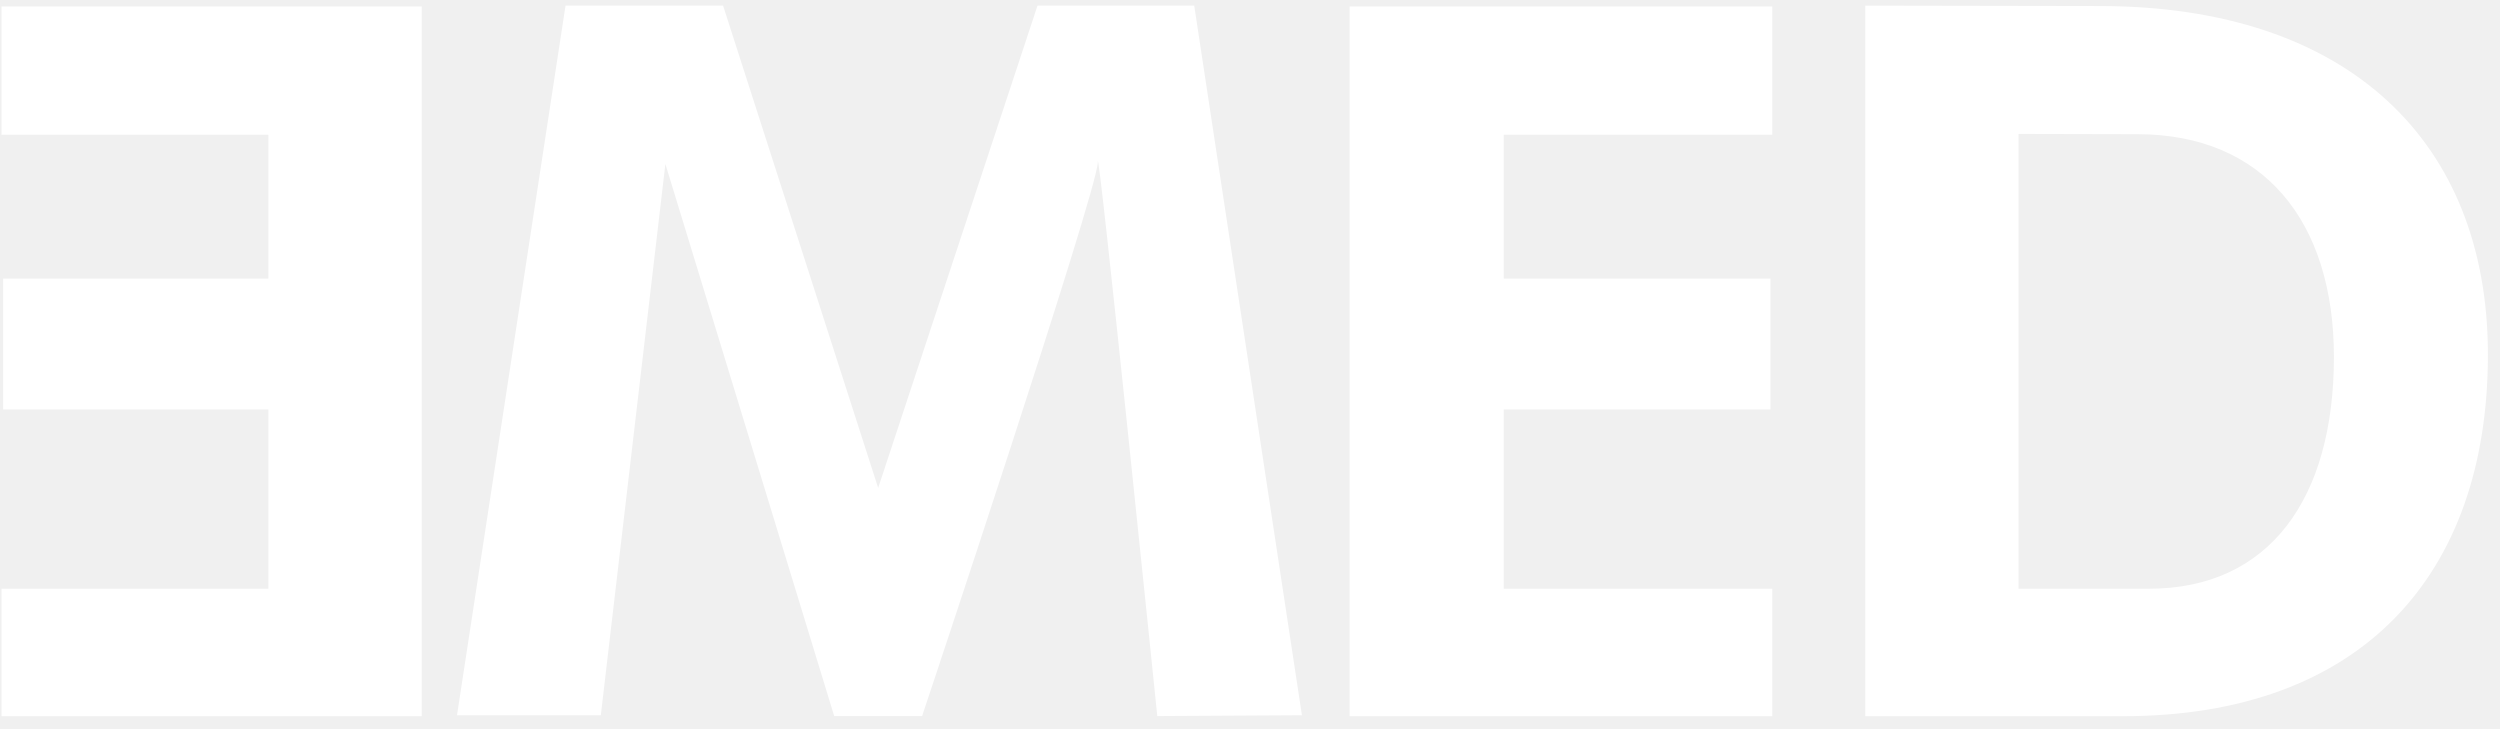
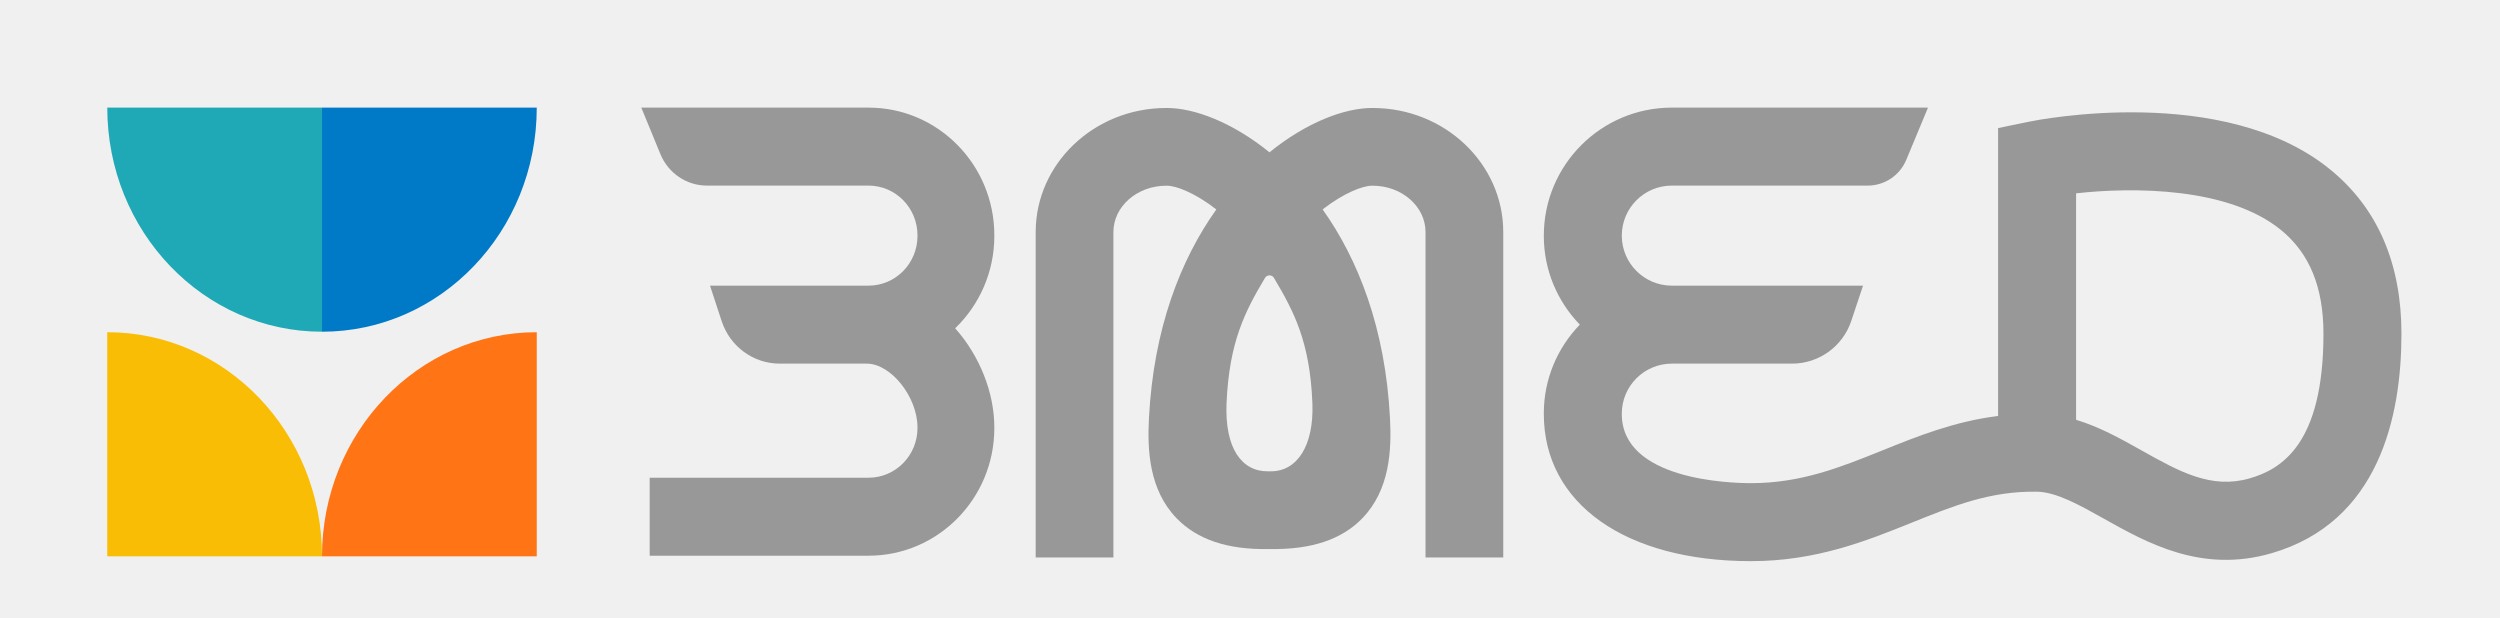
- <svg xmlns="http://www.w3.org/2000/svg" width="182" height="53" viewBox="0 0 182 53" fill="none">
-   <path d="M0.11 0.47H30.7V52.14H0.11V42.86H19.54V29.81H0.23V20.28H19.54V9.81H0.11V0.47Z" fill="white" />
-   <path d="M129.02 0.47H98.25V52.14H129.02V42.86H109.47V29.81H128.89V20.28H109.47V9.81H129.02V0.47Z" fill="white" />
-   <path d="M94.78 52.07L86.94 0.41H75.53L63.93 35.52L52.64 0.41H41.17L33.27 52.07H43.74L48.44 11.94L60.73 52.13H67.13C67.13 52.13 79.92 13.82 79.92 11.81C79.92 9.8 84.25 52.13 84.25 52.13L94.78 52.07Z" fill="white" />
-   <path d="M152.84 0.44C152.84 0.44 135.9 0.41 135.79 0.41V52.14H154.54C171.91 52.14 181.12 41.86 181.12 25.81C181.12 10.38 171.03 0.44 152.84 0.44ZM156.44 42.86H146.95V9.75C147 9.75 155.59 9.77 155.59 9.77C164.8 9.77 169.91 16.13 169.91 26C169.9 36.28 165.23 42.86 156.44 42.86Z" fill="white" />
+ <svg xmlns="http://www.w3.org/2000/svg" viewBox="0 0 935 231">
+   <g>
+     <path d="M475.097,176.269l-0.85,0.004c-9.912,0.104 -16.229,-8.729 -15.517,-25.471c0.983,-22.95 6.929,-34.358 14.379,-46.867c0.758,-1.267 2.592,-1.267 3.346,0c7.45,12.508 13.483,23.912 14.379,46.867c0.617,15.846 -5.704,25.629 -15.738,25.467m38.304,-135.883l-0.275,-0c-10.196,0 -24.471,5.312 -38.342,16.587c-13.875,-11.275 -28.15,-16.587 -38.346,-16.587l-0.275,0c-26.917,0 -48.817,20.812 -48.817,46.396l0,121.704l29.071,0l0,-121.704c0,-9.554 8.858,-17.325 19.746,-17.325l0.275,0c3.475,0 10.537,2.704 18.467,8.871c-13.258,18.617 -23.5,44.458 -25.208,78.3c-0.592,11.721 0.05,26.533 10.333,37.183c7.725,7.996 19.1,11.821 34.438,11.529l0.404,0c15.592,0.258 26.938,-3.533 34.663,-11.529c10.283,-10.65 10.925,-25.463 10.333,-37.179c-1.708,-33.846 -11.946,-59.687 -25.204,-78.308c7.925,-6.167 14.992,-8.867 18.463,-8.867l0.275,0c10.887,0 19.746,7.771 19.746,17.325l0,121.704l29.071,0l0,-121.704c0,-25.583 -21.9,-46.396 -48.817,-46.396" fill="#999898" fill-rule="nonzero" />
+     <path d="M371.881,87.99l0,0.267c0,13.579 -5.642,25.821 -14.643,34.521c9.124,10.258 14.643,24.046 14.643,37.046l0,0.267c0,26.367 -21.065,47.742 -47.046,47.742l-81.855,0l0,-29.167l81.855,0c10.106,0 18.302,-8.317 18.302,-18.575l0,-0.267c0,-11.354 -9.921,-23.825 -18.959,-23.825l-32.567,0c-9.847,0 -18.585,-6.396 -21.702,-15.871l-4.365,-13.296l59.286,0c10.11,0 18.306,-8.317 18.306,-18.575l0,-0.267c0,-10.258 -8.196,-18.575 -18.306,-18.575l-60.424,0c-7.617,0 -14.487,-4.646 -17.419,-11.783l-7.137,-17.383l84.979,0c25.985,0 47.05,21.375 47.05,47.742" fill="#999898" fill-rule="nonzero" />
+     <path d="M841.374,178.911c-14.383,4.154 -26.404,-2.592 -40.337,-10.404c-7.804,-4.375 -15.783,-8.85 -24.487,-11.471c-0.054,-0.017 -0.092,-0.067 -0.092,-0.125l0,-84.483c0,-0.071 0.046,-0.129 0.117,-0.137c21.292,-2.35 56.867,-2.333 76.546,13.746c10.671,8.721 15.854,21.408 15.854,38.787c-0.004,41.321 -15.754,50.658 -27.6,54.087m30.125,-115.521c-39.8,-32.429 -109.617,-18.504 -112.571,-17.892l-11.529,2.379c-0.062,0.013 -0.108,0.067 -0.108,0.133l0,107.437c0,0.067 -0.05,0.121 -0.121,0.133c-16.333,2.067 -29.992,7.567 -43.292,12.925c-15.575,6.271 -30.279,12.196 -48.996,12.196l-0.008,0c-8.067,0 -48.321,-1.246 -48.321,-25.862l0,-0.133c0,-10.333 8.375,-18.708 18.708,-18.708l44.962,0c10.05,0 18.971,-6.433 22.15,-15.967l4.4,-13.2l-71.513,0c-10.333,0 -18.708,-8.375 -18.708,-18.708c0,-10.333 8.375,-18.708 18.708,-18.708l73.25,0c6.304,0 11.996,-3.792 14.421,-9.612l8.067,-19.367c0.038,-0.087 -0.025,-0.188 -0.125,-0.188l-95.612,0c-26.438,0 -47.875,21.437 -47.875,47.879l0,0.129c0,12.833 5.112,24.479 13.383,33.067c0.046,0.054 0.046,0.129 0,0.179c-8.271,8.587 -13.383,20.237 -13.383,33.071l0,0.267c0,33.429 30.417,55.029 77.487,55.029l0.008,0c24.367,0 43.242,-7.604 59.892,-14.308c15.817,-6.371 29.475,-11.942 46.954,-11.667c7.275,0.087 15.904,4.925 25.042,10.05c16.312,9.15 36.617,20.529 62.717,12.983c40.208,-11.642 48.654,-51.071 48.654,-82.1c0.004,-26.358 -8.962,-47.029 -26.642,-61.437" fill="#999898" fill-rule="nonzero" />
+   </g>
+   <g>
+     <path d="M120.432,208.062c0,-46.289 -35.96,-83.816 -80.316,-83.816l0,83.816l80.316,0Z" fill="#fabd06" fill-rule="nonzero" />
+     <path d="M40.117,40.25c0,46.289 35.96,83.816 80.316,83.816l0,-83.816l-80.316,0Z" fill="#1fa9b7" fill-rule="nonzero" />
+     <path d="M120.432,124.064c44.357,0 80.316,-37.526 80.316,-83.816l-80.316,0l0,83.816Z" fill="#007ac7" fill-rule="nonzero" />
+     <path d="M200.747,124.248c-44.357,0 -80.316,37.526 -80.316,83.816l80.316,0l0,-83.816Z" fill="#ff7515" fill-rule="nonzero" />
+   </g>
</svg>
